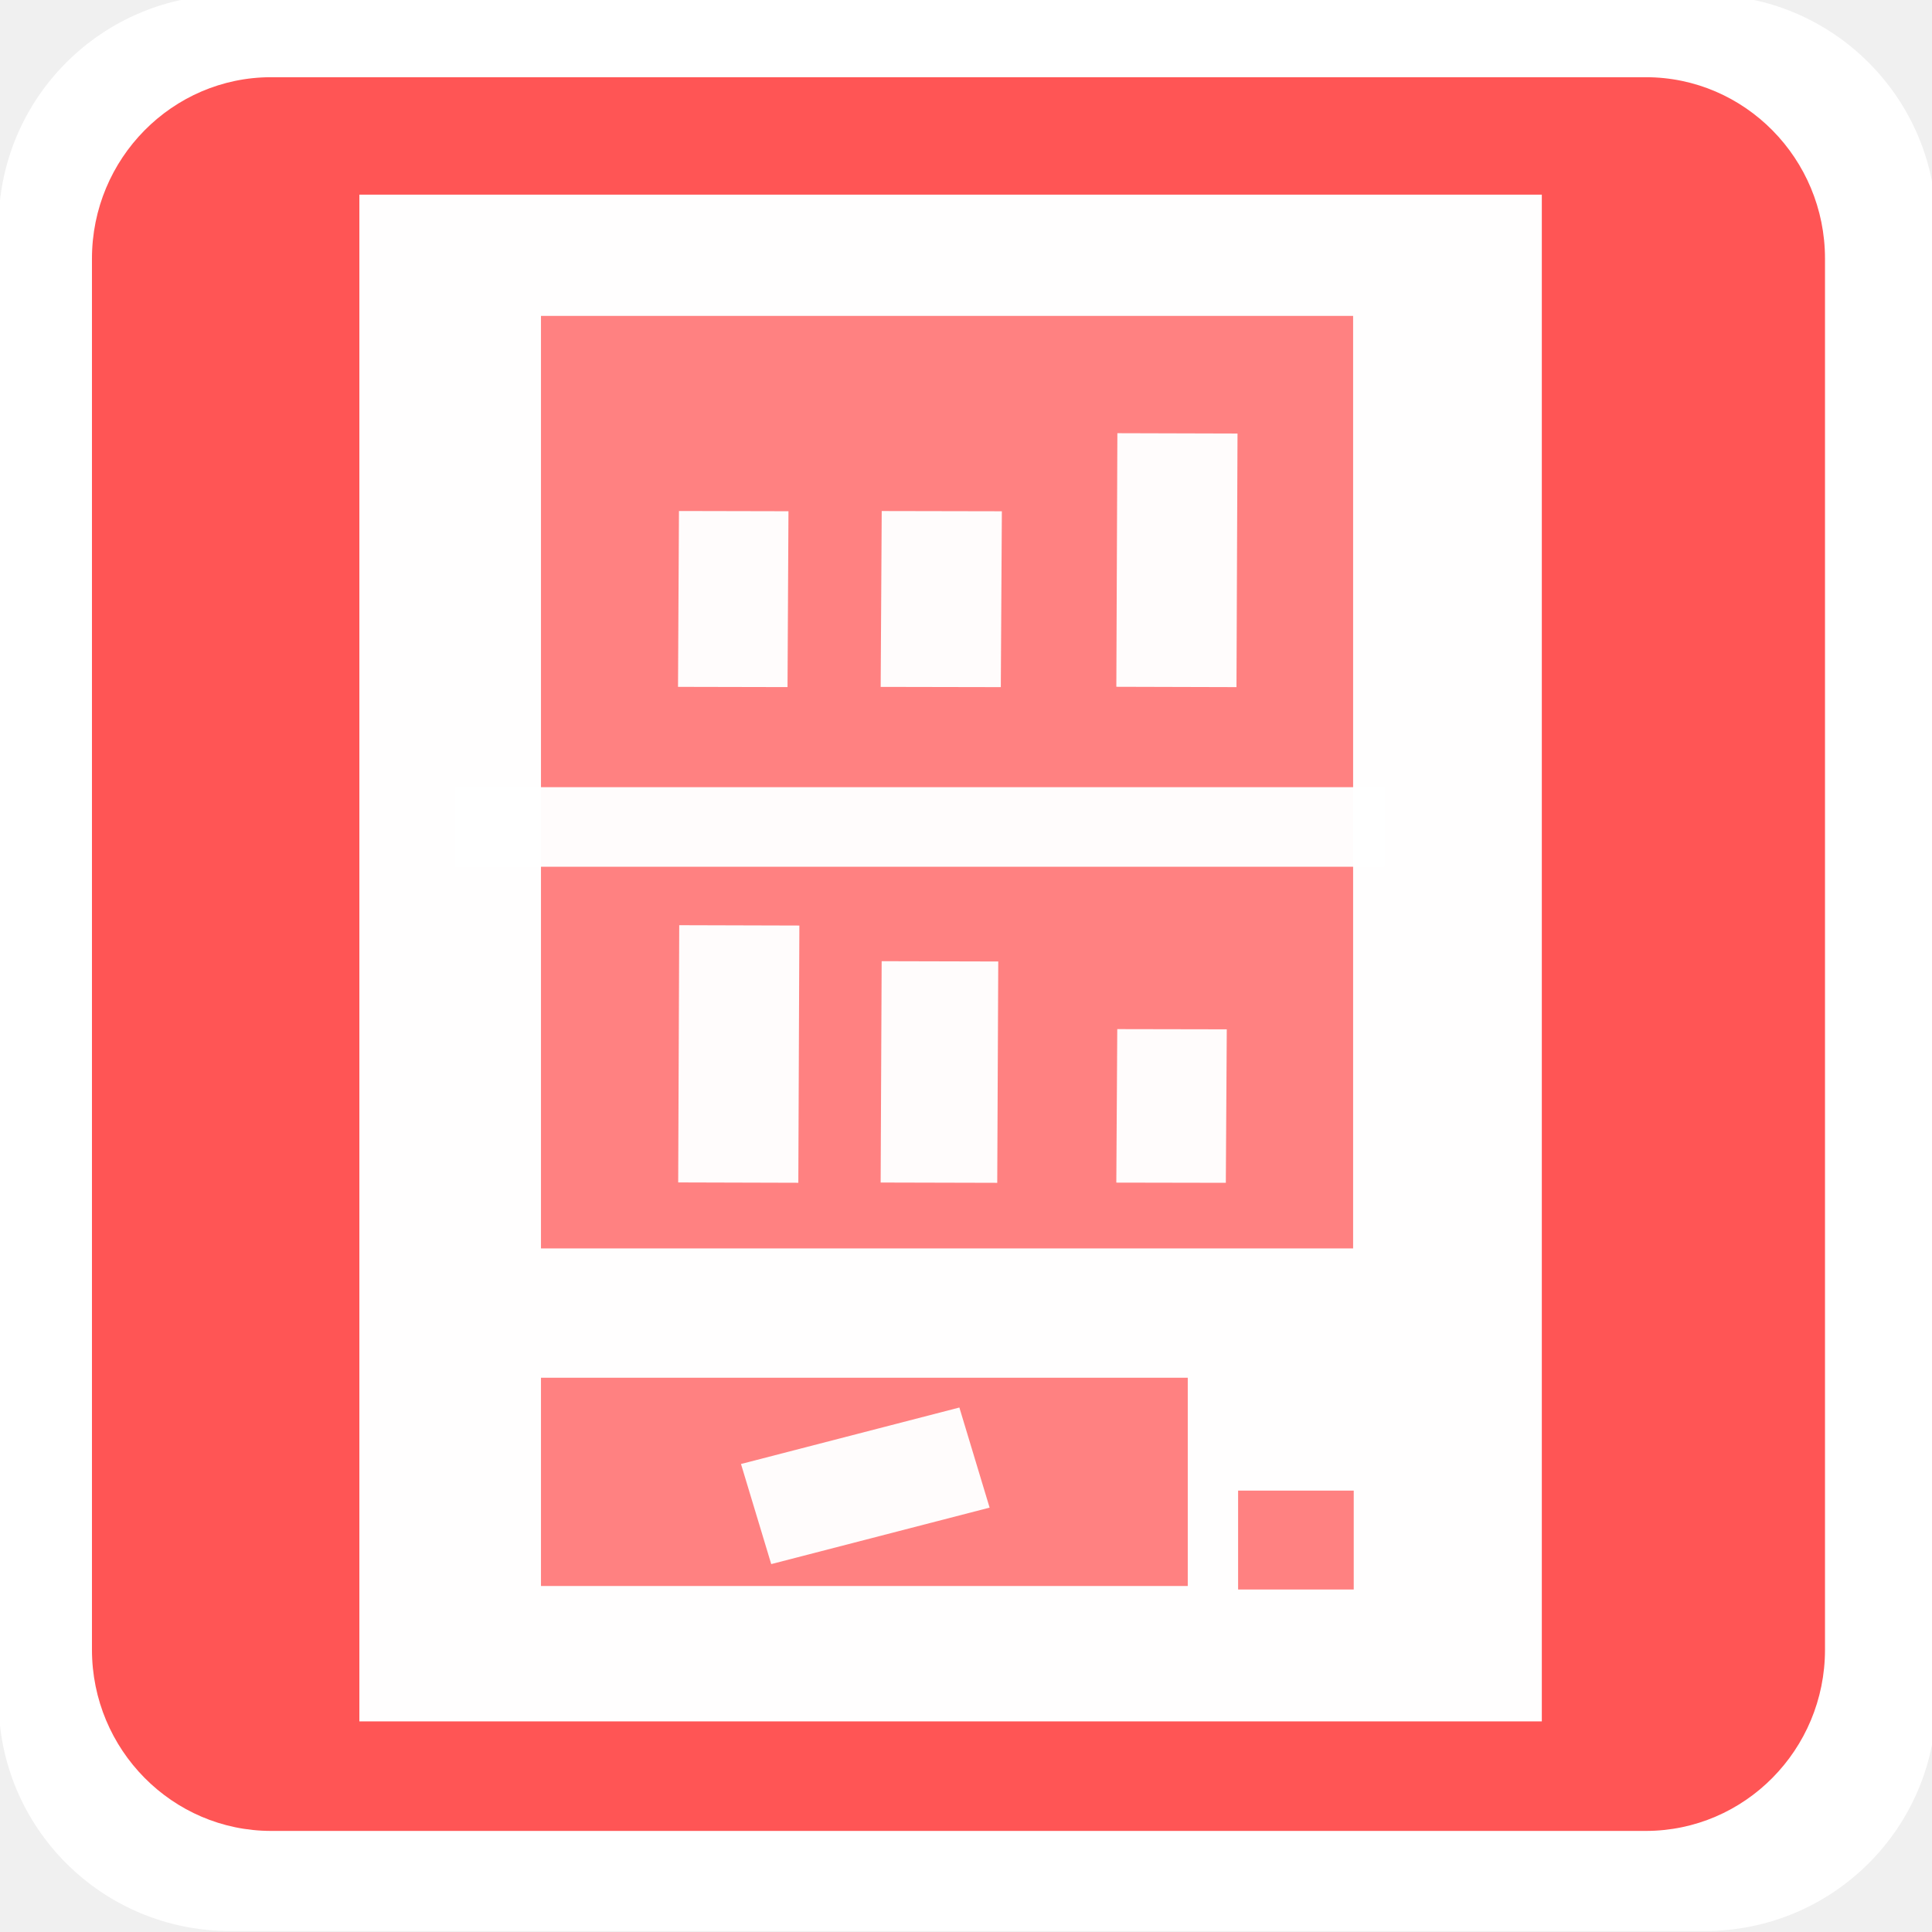
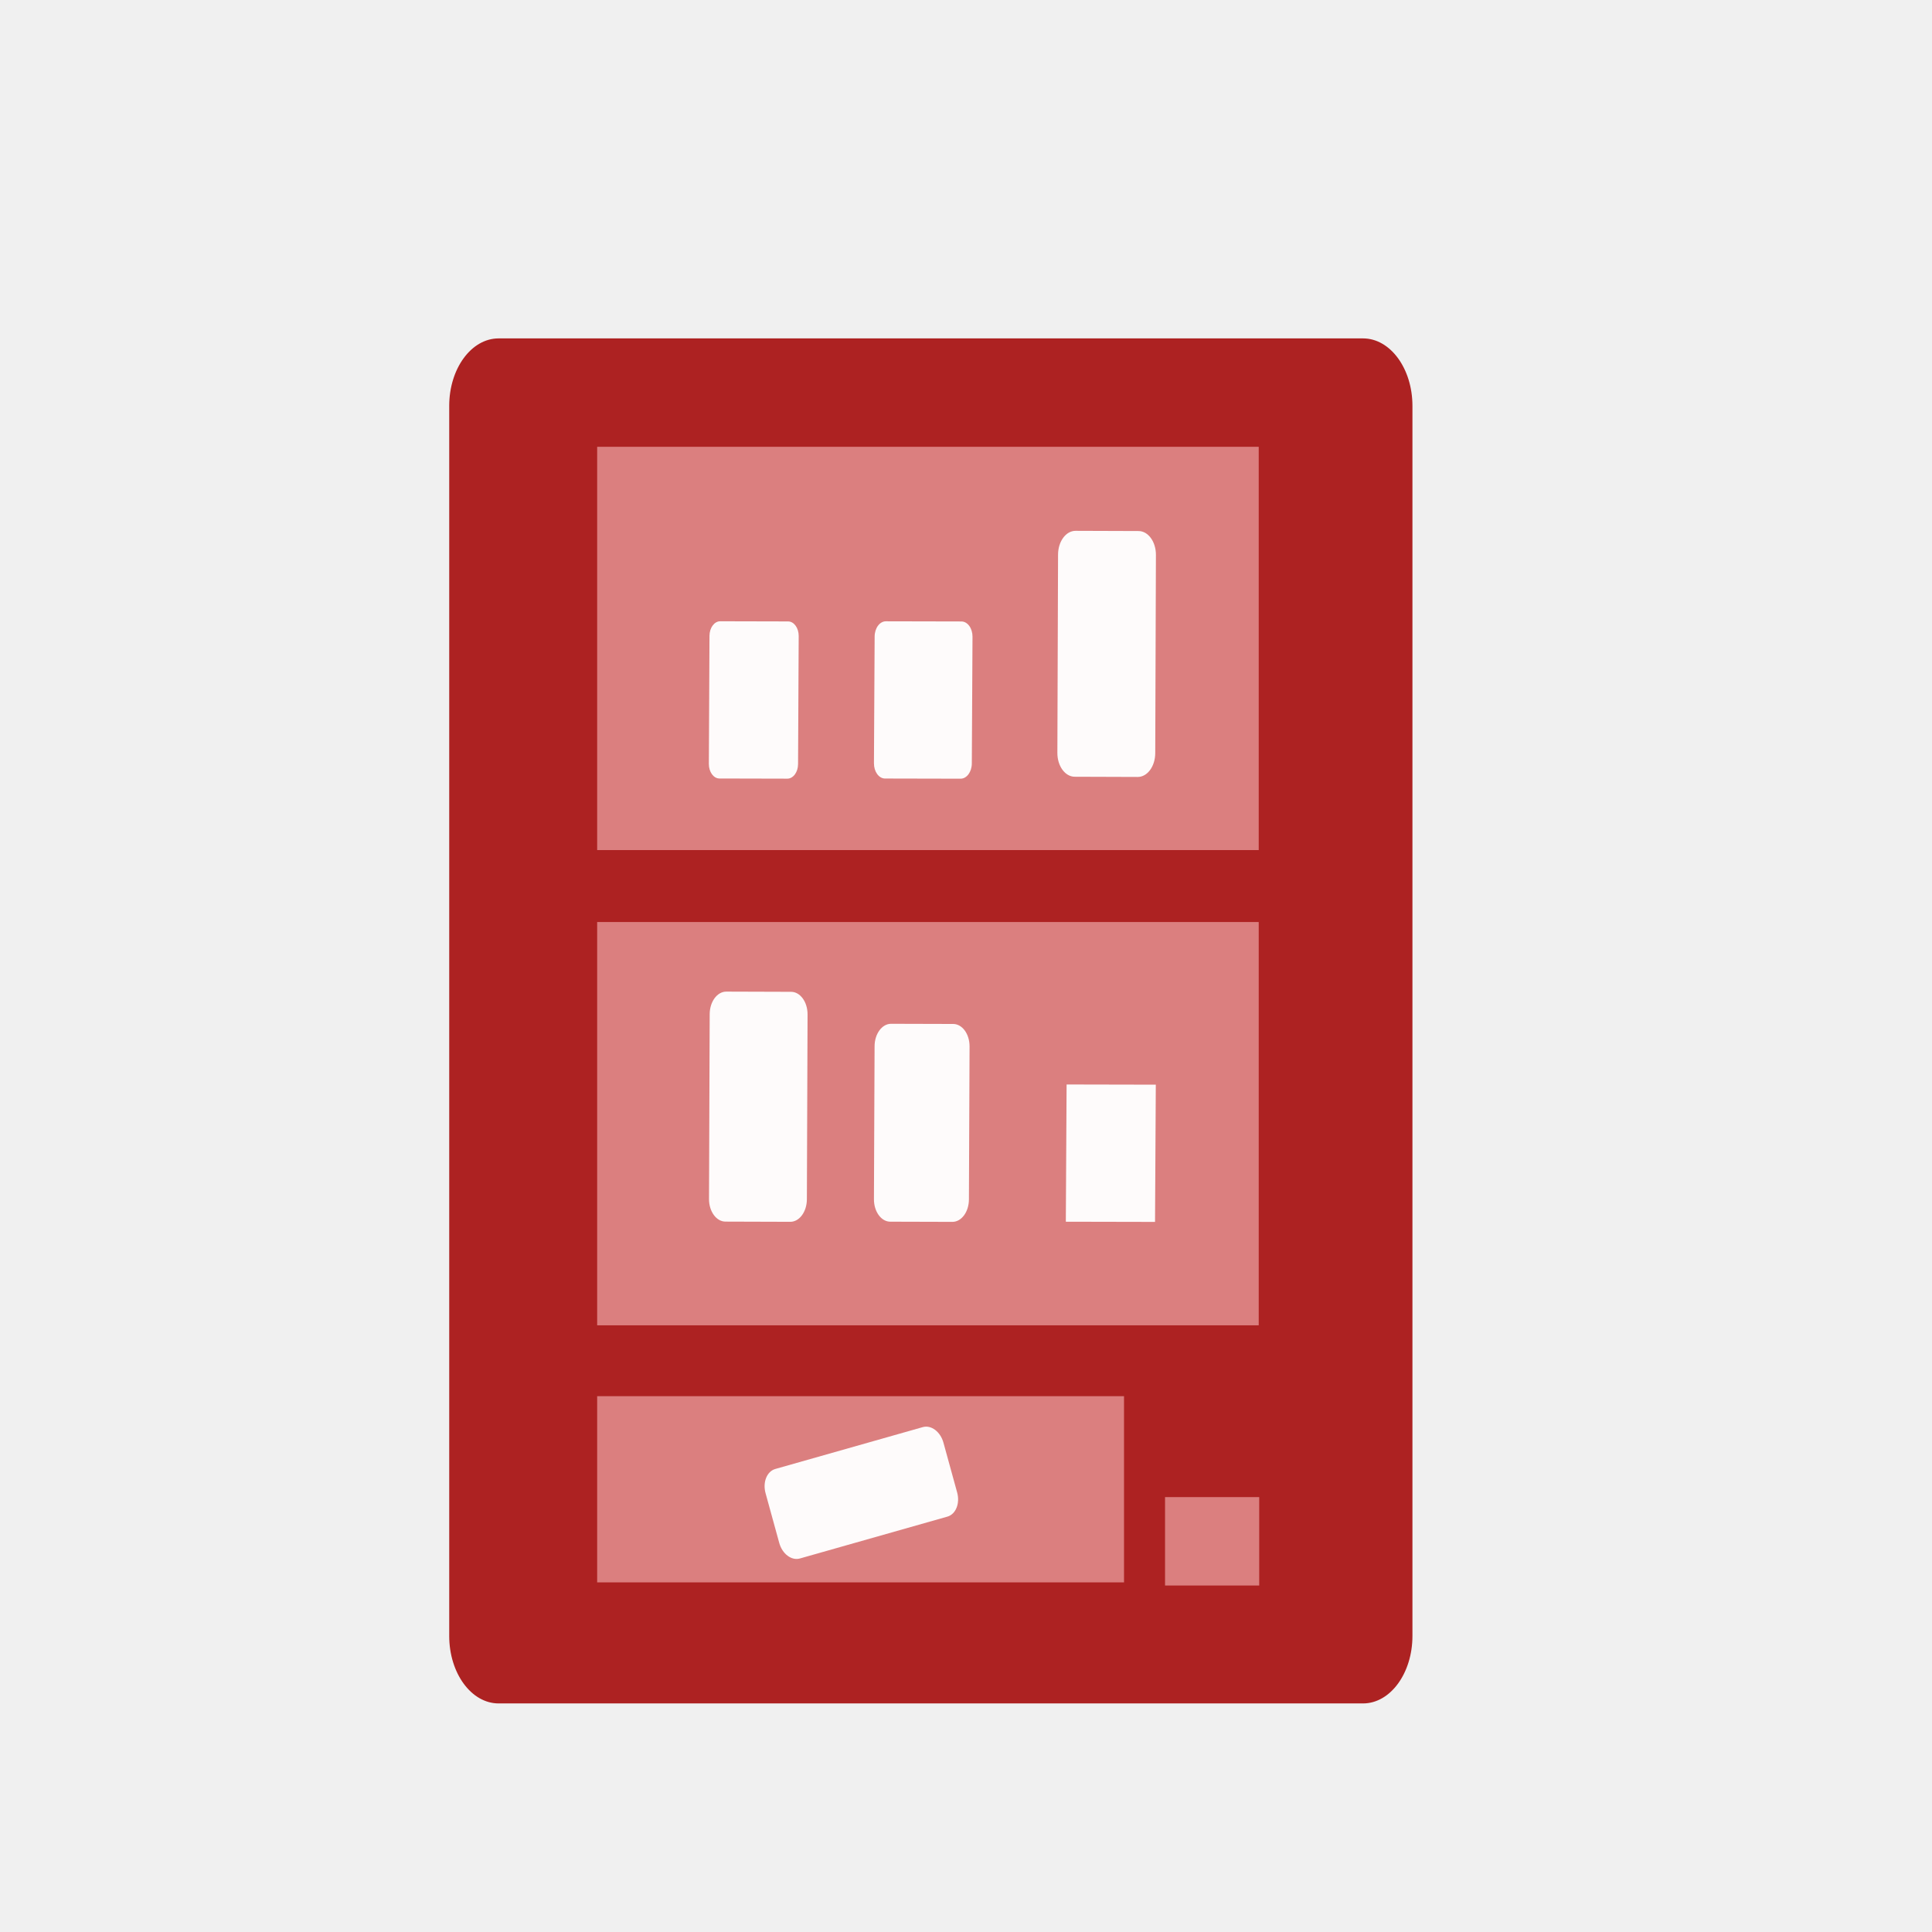
<svg xmlns="http://www.w3.org/2000/svg" width="48" height="48" viewBox="0 0 12.7 12.7" version="1.1" id="svg8">
  <defs id="defs2" />
  <g id="layer1" transform="translate(0,-284.3)">
    <g transform="matrix(0.8033914,0,0,1,-0.9604977,1.84252)" id="layer1-7">
-       <path style="fill:#ffffff;stroke-width:0.115" d="m 15.145,295.151 c 1.047,0 1.894,-0.679 1.894,-1.519 v -9.688 c 0,-0.84 -0.847,-1.521 -1.894,-1.521 H 3.078 c -1.047,0 -1.894,0.68 -1.894,1.521 v 9.688 c 0,0.84 0.847,1.519 1.894,1.519 h 12.067 z" id="path2-3" />
-       <path style="fill:#ff5555;stroke-width:0.108" d="m 3.414,282.965 c -0.808,0 -1.466,0.535 -1.466,1.192 v 9.145 c 0,0.657 0.658,1.191 1.466,1.191 H 14.662 c 0.809,0 1.466,-0.534 1.466,-1.191 v -9.145 c 1e-6,-0.657 -0.657,-1.192 -1.466,-1.192 H 3.414 Z" id="path4" />
-       <rect y="283.737" x="4.136" height="10.036" width="9.675" id="rect5202" style="opacity:0.99;fill:#ffffff;fill-opacity:1;stroke:#ffffff;stroke-width:0;stroke-miterlimit:4;stroke-dasharray:none;stroke-opacity:1" />
-       <rect y="284.534" x="5.622" height="6.13" width="6.645" id="rect5202-6" style="opacity:0.99;fill:#ff8080;fill-opacity:1;stroke:#ffffff;stroke-width:0;stroke-miterlimit:4;stroke-dasharray:none;stroke-opacity:1" />
-       <rect y="291.514" x="5.622" height="1.369" width="5.292" id="rect5202-6-1" style="opacity:0.99;fill:#ff8080;fill-opacity:1;stroke:#ffffff;stroke-width:0;stroke-miterlimit:4;stroke-dasharray:none;stroke-opacity:1" />
-       <rect y="292.256" x="11.326" height="0.65" width="0.946" id="rect5202-6-1-1-8" style="opacity:0.99;fill:#ff8080;fill-opacity:1;stroke:#ffffff;stroke-width:0;stroke-miterlimit:4;stroke-dasharray:none;stroke-opacity:1" />
-       <rect style="opacity:1;fill:#ffffff;fill-opacity:0.972;stroke:none;stroke-width:0;stroke-linecap:round;stroke-linejoin:miter;stroke-miterlimit:4;stroke-dasharray:none;stroke-opacity:1;paint-order:fill markers stroke" id="rect917" width="7.608" height="0.523" x="4.918" y="287.632" />
-       <rect style="opacity:1;fill:#ffffff;fill-opacity:0.972;stroke:none;stroke-width:1.13;stroke-linecap:round;stroke-linejoin:miter;stroke-miterlimit:4;stroke-dasharray:none;stroke-opacity:1;paint-order:normal" id="rect917-2-8" width="0.983" height="1.691" x="-9.188" y="-290.215" transform="matrix(-0.9999974,-0.00230099,0.0050319,-0.9999873,0,0)" />
-       <rect style="opacity:1;fill:#ffffff;fill-opacity:0.972;stroke:none;stroke-width:1.033;stroke-linecap:round;stroke-linejoin:miter;stroke-miterlimit:4;stroke-dasharray:none;stroke-opacity:1;paint-order:normal" id="rect917-2-8-5-1" width="0.954" height="1.455" x="-11.002" y="-290.215" transform="matrix(-0.9999979,-0.00204048,0.00567434,-0.9999839,0,0)" />
-       <rect style="opacity:1;fill:#ffffff;fill-opacity:0.972;stroke:none;stroke-width:0.833;stroke-linecap:round;stroke-linejoin:miter;stroke-miterlimit:4;stroke-dasharray:none;stroke-opacity:1;paint-order:normal" id="rect917-2-0" width="0.896" height="1.009" x="-13.455" y="-290.221" transform="matrix(-0.9999989,-0.00150718,0.00768204,-0.9999705,0,0)" />
-       <rect style="opacity:1;fill:#ffffff;fill-opacity:0.972;stroke:none;stroke-width:0.892;stroke-linecap:round;stroke-linejoin:miter;stroke-miterlimit:4;stroke-dasharray:none;stroke-opacity:1;paint-order:normal" id="rect917-2-3" width="0.896" height="1.156" x="-9.563" y="-286.964" transform="matrix(-0.9999985,-0.0017271,0.00670388,-0.9999775,0,0)" />
-       <rect style="opacity:1;fill:#ffffff;fill-opacity:0.972;stroke:none;stroke-width:0.934;stroke-linecap:round;stroke-linejoin:miter;stroke-miterlimit:4;stroke-dasharray:none;stroke-opacity:1;paint-order:normal" id="rect917-2-3-8" width="0.983" height="1.156" x="-11.496" y="-286.964" transform="matrix(-0.9999988,-0.00157349,0.00735829,-0.9999729,0,0)" />
-       <rect style="opacity:1;fill:#ffffff;fill-opacity:0.972;stroke:none;stroke-width:1.122;stroke-linecap:round;stroke-linejoin:miter;stroke-miterlimit:4;stroke-dasharray:none;stroke-opacity:1;paint-order:normal" id="rect917-2-8-5-1-2-0" width="0.983" height="1.667" x="-12.777" y="-286.949" transform="matrix(-0.9999974,-0.00226889,0.00510309,-0.999987,0,0)" />
-       <rect style="opacity:1;fill:#ffffff;fill-opacity:0.972;stroke:none;stroke-width:0.993;stroke-linecap:round;stroke-linejoin:miter;stroke-miterlimit:4;stroke-dasharray:none;stroke-opacity:1;paint-order:normal" id="rect917-2-3-8-5-2-0-6" width="0.703" height="1.825" x="-291.632" y="-97.16" transform="matrix(-0.3519315,-0.9360258,0.9790922,-0.2034171,0,0)" />
+       <g id="g903" transform="matrix(0.8145965,0,0,0.8940775,1.501989,30.99909)">
+         <rect y="283.737" x="4.136" height="10.036" width="9.675" id="rect5202" style="opacity:0.99;fill:#ac2020;fill-opacity:1;stroke:#ffffff;stroke-width:0;stroke-miterlimit:4;stroke-dasharray:none;stroke-opacity:1" ry="0.496" />
+         <rect y="288.028" x="5.622" height="2.965" width="6.645" id="rect5202-6-0" style="opacity:0.99;fill:#dc8080;fill-opacity:1;stroke:#ffffff;stroke-width:0;stroke-miterlimit:4;stroke-dasharray:none;stroke-opacity:1" />
+         <rect y="284.534" x="5.622" height="2.965" width="6.645" id="rect5202-6" style="opacity:0.99;fill:#dc8080;fill-opacity:1;stroke:#ffffff;stroke-width:0;stroke-miterlimit:4;stroke-dasharray:none;stroke-opacity:1" />
+         <rect y="291.514" x="5.622" height="1.369" width="5.292" id="rect5202-6-1" style="opacity:0.99;fill:#dc8080;fill-opacity:1;stroke:#ffffff;stroke-width:0;stroke-miterlimit:4;stroke-dasharray:none;stroke-opacity:1" />
+         <rect y="292.256" x="11.326" height="0.65" width="0.946" id="rect5202-6-1-1-8" style="opacity:0.99;fill:#dc8080;fill-opacity:1;stroke:#ffffff;stroke-width:0;stroke-miterlimit:4;stroke-dasharray:none;stroke-opacity:1" />
+         <rect style="opacity:1;fill:#ffffff;fill-opacity:0.972;stroke:none;stroke-width:1.13;stroke-linecap:round;stroke-linejoin:miter;stroke-miterlimit:4;stroke-dasharray:none;stroke-opacity:1;paint-order:normal" id="rect917-2-8" width="0.983" height="1.691" x="-9.188" y="-290.215" transform="matrix(-0.9999974,-0.00230099,0.0050319,-0.9999873,0,0)" ry="0.166" />
+         <rect style="opacity:1;fill:#ffffff;fill-opacity:0.972;stroke:none;stroke-width:1.033;stroke-linecap:round;stroke-linejoin:miter;stroke-miterlimit:4;stroke-dasharray:none;stroke-opacity:1;paint-order:normal" id="rect917-2-8-5-1" width="0.954" height="1.455" x="-11.002" y="-290.215" transform="matrix(-0.9999979,-0.00204048,0.00567434,-0.9999839,0,0)" ry="0.165" />
+         <rect style="opacity:1;fill:#ffffff;fill-opacity:0.972;stroke:none;stroke-width:0.833;stroke-linecap:round;stroke-linejoin:miter;stroke-miterlimit:4;stroke-dasharray:none;stroke-opacity:1;paint-order:normal" id="rect917-2-0" width="0.896" height="1.009" x="-13.455" y="-290.221" transform="matrix(-0.9999989,-0.00150718,0.00768204,-0.9999705,0,0)" ry="0.153" rx="0" />
+         <rect style="opacity:1;fill:#ffffff;fill-opacity:0.972;stroke:none;stroke-width:0.892;stroke-linecap:round;stroke-linejoin:miter;stroke-miterlimit:4;stroke-dasharray:none;stroke-opacity:1;paint-order:normal" id="rect917-2-3" width="0.896" height="1.156" x="-9.563" y="-286.964" transform="matrix(-0.9999985,-0.0017271,0.00670388,-0.9999775,0,0)" ry="0.107" />
+         <rect style="opacity:1;fill:#ffffff;fill-opacity:0.972;stroke:none;stroke-width:0.934;stroke-linecap:round;stroke-linejoin:miter;stroke-miterlimit:4;stroke-dasharray:none;stroke-opacity:1;paint-order:normal" id="rect917-2-3-8" width="0.983" height="1.156" x="-11.496" y="-286.964" transform="matrix(-0.9999988,-0.00157349,0.00735829,-0.9999729,0,0)" ry="0.112" />
+         <rect style="opacity:1;fill:#ffffff;fill-opacity:0.972;stroke:none;stroke-width:0.993;stroke-linecap:round;stroke-linejoin:miter;stroke-miterlimit:4;stroke-dasharray:none;stroke-opacity:1;paint-order:normal" id="rect917-2-3-8-5-2-0-6" width="0.703" height="1.825" x="-291.632" y="-97.16" transform="matrix(-0.3519315,-0.9360258,0.9790922,-0.2034171,0,0)" ry="0.156" />
+         <rect style="fill:#ffffff;fill-opacity:0.972;stroke:none;stroke-width:1.168;stroke-linecap:round;stroke-linejoin:miter;stroke-miterlimit:4;stroke-dasharray:none;stroke-opacity:1;paint-order:normal" id="rect917-2-3-8-0" width="0.983" height="1.808" x="-12.577" y="-286.934" transform="matrix(-0.999997,-0.00246054,0.00470562,-0.9999889,0,0)" ry="0.175" />
+       </g>
    </g>
  </g>
</svg>
